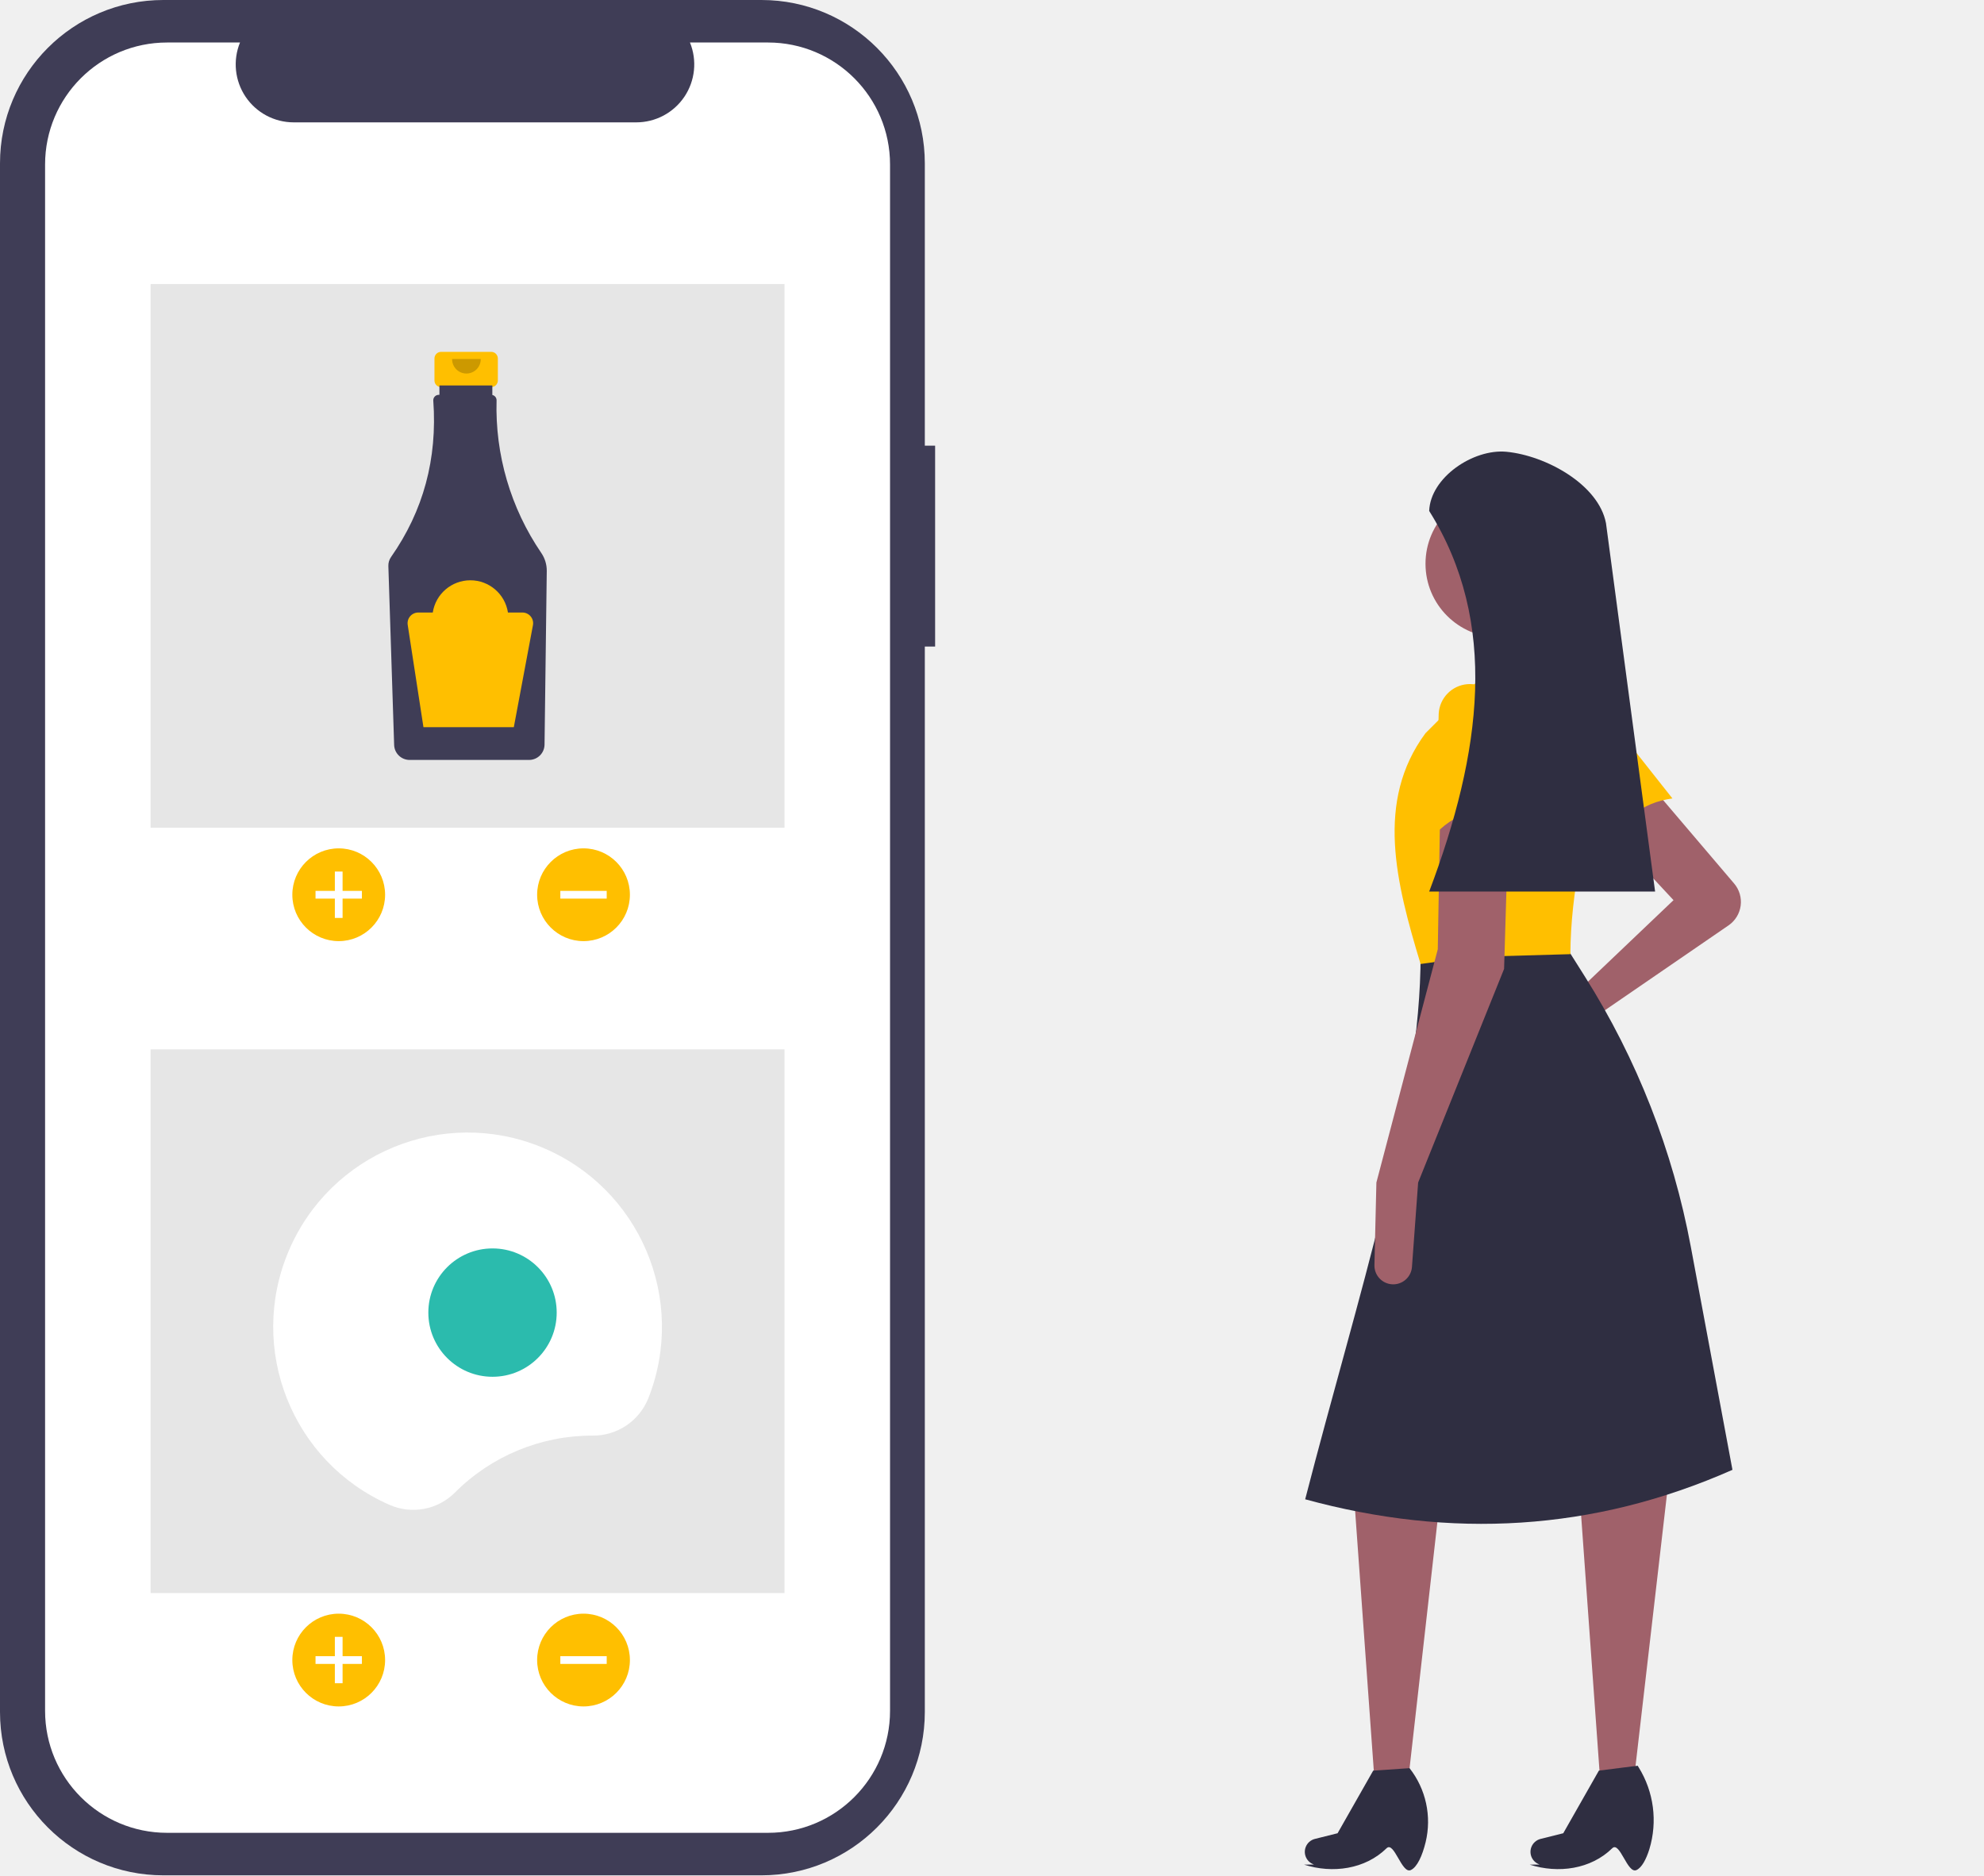
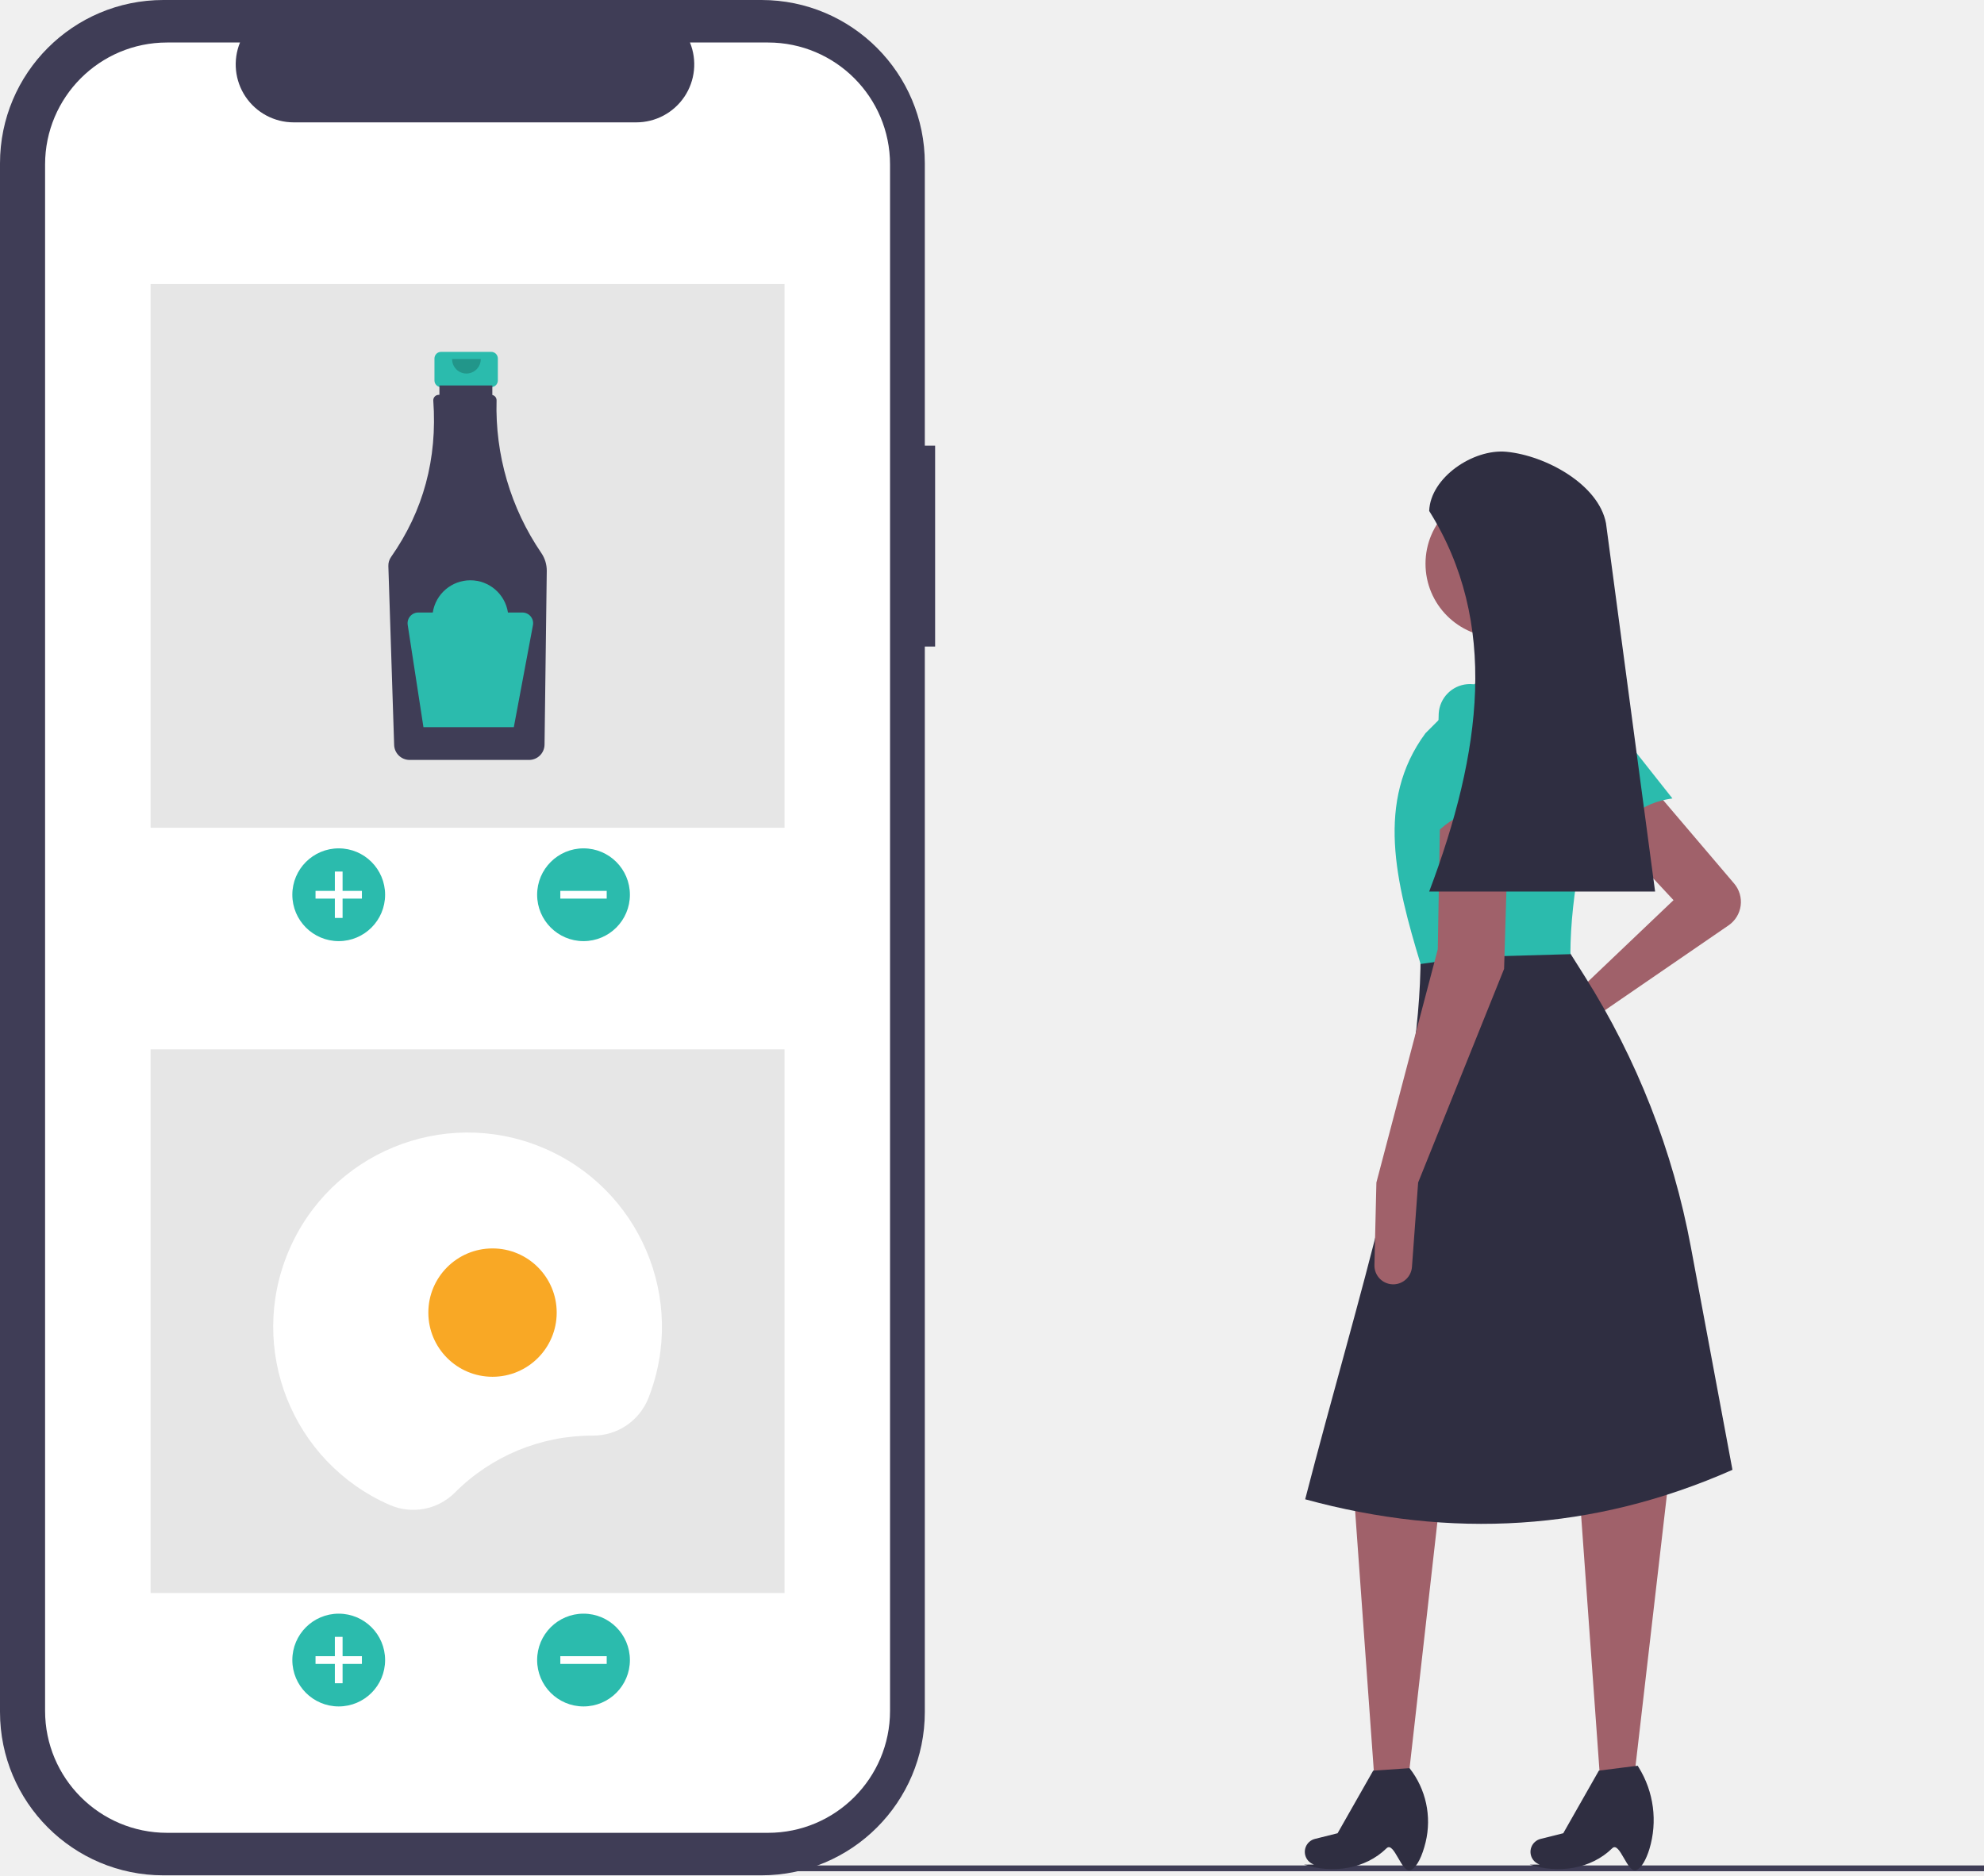
<svg xmlns="http://www.w3.org/2000/svg" data-name="Layer 1" width="769.924" height="727.778" viewBox="0 0 769.924 727.778">
+   <rect x="250.367" y="723.942" width="519.557" height="2.241" fill="#3f3d56" />
  <path d="M888,428.993a11.02,11.02,0,0,1-2.155,16.227l-53.77,36.917-23.677,15.785a6.509,6.509,0,0,1-8.649-1.294h0a6.509,6.509,0,0,1,1.769-9.751l22.933-13.316L864.475,435.442l-25.729-27.635,19.059-14.294Z" transform="translate(-215.0382 -86.11098)" fill="#a0616a" />
  <polygon points="546.52 690.482 533.367 690.482 525.555 581.847 558.908 580.894 546.52 690.482" fill="#a0616a" />
  <path d="M762.511,811.851c-3.507,1.601-6.445-11.367-9.403-8.46-8.275,8.132-20.946,9.902-31.991,6.352l3.866-.043a5.173,5.173,0,0,1-3.26-6.741h0a5.173,5.173,0,0,1,3.589-3.202l8.8-2.2,13.818-24.3,14.106-.953h0a33.7,33.7,0,0,1,6.233,28.749C766.987,806.278,765.011,810.71,762.511,811.851Z" transform="translate(-215.0382 -86.11098)" fill="#2f2e41" />
  <polygon points="634.096 690.482 620.943 690.482 613.131 581.847 647.437 575.177 634.096 690.482" fill="#a0616a" />
  <path d="M850.087,811.851c-3.507,1.601-6.445-11.367-9.403-8.46-8.275,8.132-20.946,9.902-31.991,6.352l3.866-.043a5.173,5.173,0,0,1-3.26-6.741h0a5.173,5.173,0,0,1,3.589-3.202l8.8-2.2,13.818-24.3,15.059-1.906.38.622a38.827,38.827,0,0,1,4.161,31.749C853.852,807.735,852.148,810.911,850.087,811.851Z" transform="translate(-215.0382 -86.11098)" fill="#2f2e41" />
-   <path d="M864.048,395.97c-12.096,1.683-20.469,8.307-23.88,21.521l-22.233-41.05a12.155,12.155,0,0,1,3.873-15.437h0a12.155,12.155,0,0,1,16.511,2.417Z" transform="translate(-215.0382 -86.11098)" fill="#ffbf00" />
+   <path d="M864.048,395.97c-12.096,1.683-20.469,8.307-23.88,21.521l-22.233-41.05a12.155,12.155,0,0,1,3.873-15.437h0a12.155,12.155,0,0,1,16.511,2.417Z" transform="translate(-215.0382 -86.11098)" fill="#2bbbad" />
  <path d="M887.346,656.523C833.288,680.441,777.965,683.384,721.535,667.958c20.606-79.922,44.938-152.188,44.788-211.552l55.27-4.765,8.51,13.491A299.308,299.308,0,0,1,871.175,569.893Z" transform="translate(-215.0382 -86.11098)" fill="#2f2e41" />
  <circle cx="581.779" cy="218.779" r="28.588" fill="#a0616a" />
  <polygon points="613.225 269.284 577.967 271.19 572.249 239.743 600.837 234.979 613.225 269.284" fill="#a0616a" />
-   <path d="M824.452,456.407l-38.627,1.088-19.502,2.724c-9.573-31.621-17.632-63.17,1.906-89.576L791.099,347.772l34.306-.953.454.26a27.626,27.626,0,0,1,12.657,32.14C830.003,406.883,824.535,433.007,824.452,456.407Z" transform="translate(-215.0382 -86.11098)" fill="#ffbf00" />
+   <path d="M824.452,456.407l-38.627,1.088-19.502,2.724c-9.573-31.621-17.632-63.17,1.906-89.576L791.099,347.772l34.306-.953.454.26a27.626,27.626,0,0,1,12.657,32.14C830.003,406.883,824.535,433.007,824.452,456.407Z" transform="translate(-215.0382 -86.11098)" fill="#2bbbad" />
  <path d="M765.37,545.03l-2.396,32.746a7.294,7.294,0,0,1-6.789,6.746h0a7.294,7.294,0,0,1-7.777-7.452l.763-32.041,23.823-90.529.953-55.27,26.682-.953-1.906,63.847Z" transform="translate(-215.0382 -86.11098)" fill="#a0616a" />
-   <path d="M803.487,403.042c-11.313-4.6-21.878-3.06-31.447,6.671l1.311-46.666a12.155,12.155,0,0,1,11.083-11.422h0a12.155,12.155,0,0,1,13.081,10.36Z" transform="translate(-215.0382 -86.11098)" fill="#ffbf00" />
+   <path d="M803.487,403.042c-11.313-4.6-21.878-3.06-31.447,6.671l1.311-46.666a12.155,12.155,0,0,1,11.083-11.422h0a12.155,12.155,0,0,1,13.081,10.36Z" transform="translate(-215.0382 -86.11098)" fill="#2bbbad" />
  <path d="M857.328,432.107h-87.67c20.452-54.157,27.047-104.539,0-147.705.464-12.965,17.093-24.205,30.007-22.963h0c15.252,1.467,35.747,12.674,38.604,27.728Z" transform="translate(-215.0382 -86.11098)" fill="#2f2e41" />
  <path d="M577.928,259.058h-3.999V149.513A63.402,63.402,0,0,0,510.527,86.111H278.44a63.402,63.402,0,0,0-63.402,63.402V750.487A63.402,63.402,0,0,0,278.44,813.889H510.527a63.402,63.402,0,0,0,63.402-63.402V337.034h3.999Z" transform="translate(-215.0382 -86.11098)" fill="#3f3d56" />
  <path d="M513.085,102.606h-30.295a22.495,22.495,0,0,1-20.827,30.991H329.003A22.495,22.495,0,0,1,308.176,102.606H279.881a47.348,47.348,0,0,0-47.348,47.348V750.046a47.348,47.348,0,0,0,47.348,47.348H513.085a47.348,47.348,0,0,0,47.348-47.348V149.954A47.348,47.348,0,0,0,513.085,102.606Z" transform="translate(-215.0382 -86.11098)" fill="#fff" />
  <rect x="58.445" y="110.234" width="246" height="211" fill="#e6e6e6" />
-   <circle cx="131.445" cy="347.234" r="18" fill="#ffbf00" />
+   <circle cx="131.445" cy="347.234" r="18" fill="#2bbbad" />
  <polygon points="140.445 345.734 132.945 345.734 132.945 338.234 129.945 338.234 129.945 345.734 122.445 345.734 122.445 348.734 129.945 348.734 129.945 356.234 132.945 356.234 132.945 348.734 140.445 348.734 140.445 345.734" fill="#fff" />
-   <circle cx="226.445" cy="347.234" r="18" fill="#ffbf00" />
+   <circle cx="226.445" cy="347.234" r="18" fill="#2bbbad" />
  <rect x="439.983" y="424.345" width="3" height="18" transform="translate(659.7893 -94.24918) rotate(90)" fill="#fff" />
-   <path d="M405.658,222.66H386.217a2.577,2.577,0,0,0-2.577,2.577v8.533a2.577,2.577,0,0,0,2.577,2.577H389.439v12.785h12.997V236.347h3.222a2.577,2.577,0,0,0,2.577-2.577v-8.533A2.577,2.577,0,0,0,405.658,222.66Z" transform="translate(-215.0382 -86.11098)" fill="#ffbf00" />
+   <path d="M405.658,222.66H386.217a2.577,2.577,0,0,0-2.577,2.577v8.533a2.577,2.577,0,0,0,2.577,2.577H389.439v12.785h12.997V236.347h3.222a2.577,2.577,0,0,0,2.577-2.577v-8.533A2.577,2.577,0,0,0,405.658,222.66Z" transform="translate(-215.0382 -86.11098)" fill="#2bbbad" />
  <path d="M425.129,300.752a99.945,99.945,0,0,1-17.387-59.256,2.108,2.108,0,0,0-1.645-2.103v-3.687H385.565v3.636h-.283a2.107,2.107,0,0,0-2.104,2.109q0.0.077.006.153,2.426,33.821-16.386,60.66a5.806,5.806,0,0,0-1.051,3.518l2.245,69.445a6.012,6.012,0,0,0,5.96,5.802h46.439a6.014,6.014,0,0,0,5.964-5.904l.865-67.425A12.168,12.168,0,0,0,425.129,300.752Z" transform="translate(-215.0382 -86.11098)" fill="#3f3d56" />
  <path d="M401.605,225.44a5.561,5.561,0,1,1-11.121,0" transform="translate(-215.0382 -86.11098)" opacity="0.2" style="isolation:isolate" />
-   <path d="M417.778,323.82h-5.623a14.759,14.759,0,0,0-29.174,0h-5.624a4.15,4.15,0,0,0-4.102,4.781l6.108,39.704H414.437l7.419-39.57a4.15,4.15,0,0,0-4.079-4.915Z" transform="translate(-215.0382 -86.11098)" fill="#ffbf00" />
+   <path d="M417.778,323.82h-5.623a14.759,14.759,0,0,0-29.174,0h-5.624a4.15,4.15,0,0,0-4.102,4.781l6.108,39.704H414.437l7.419-39.57a4.15,4.15,0,0,0-4.079-4.915Z" transform="translate(-215.0382 -86.11098)" fill="#2bbbad" />
  <rect x="58.445" y="407.234" width="246" height="211" fill="#e6e6e6" />
-   <circle cx="131.445" cy="644.234" r="18" fill="#ffbf00" />
+   <circle cx="131.445" cy="644.234" r="18" fill="#2bbbad" />
  <polygon points="140.445 642.734 132.945 642.734 132.945 635.234 129.945 635.234 129.945 642.734 122.445 642.734 122.445 645.734 129.945 645.734 129.945 653.234 132.945 653.234 132.945 645.734 140.445 645.734 140.445 642.734" fill="#fff" />
-   <circle cx="226.445" cy="644.234" r="18" fill="#ffbf00" />
+   <circle cx="226.445" cy="644.234" r="18" fill="#2bbbad" />
  <rect x="439.983" y="721.345" width="3" height="18" transform="translate(956.7893 202.7508) rotate(90)" fill="#fff" />
  <path d="M444.911,643.242l.136 0a23.04,23.04,0,0,0,21.573-14.45A75.416,75.416,0,1,0,366.154,670.102a22.843,22.843,0,0,0,25.37-4.704A75.167,75.167,0,0,1,444.911,643.242Z" transform="translate(-215.0382 -86.11098)" fill="#fff" />
-   <circle cx="191.13" cy="509.395" r="24.906" fill="#2bbbad" />
+   <circle cx="191.13" cy="509.395" r="24.906" fill="#f9a825" />
</svg>
